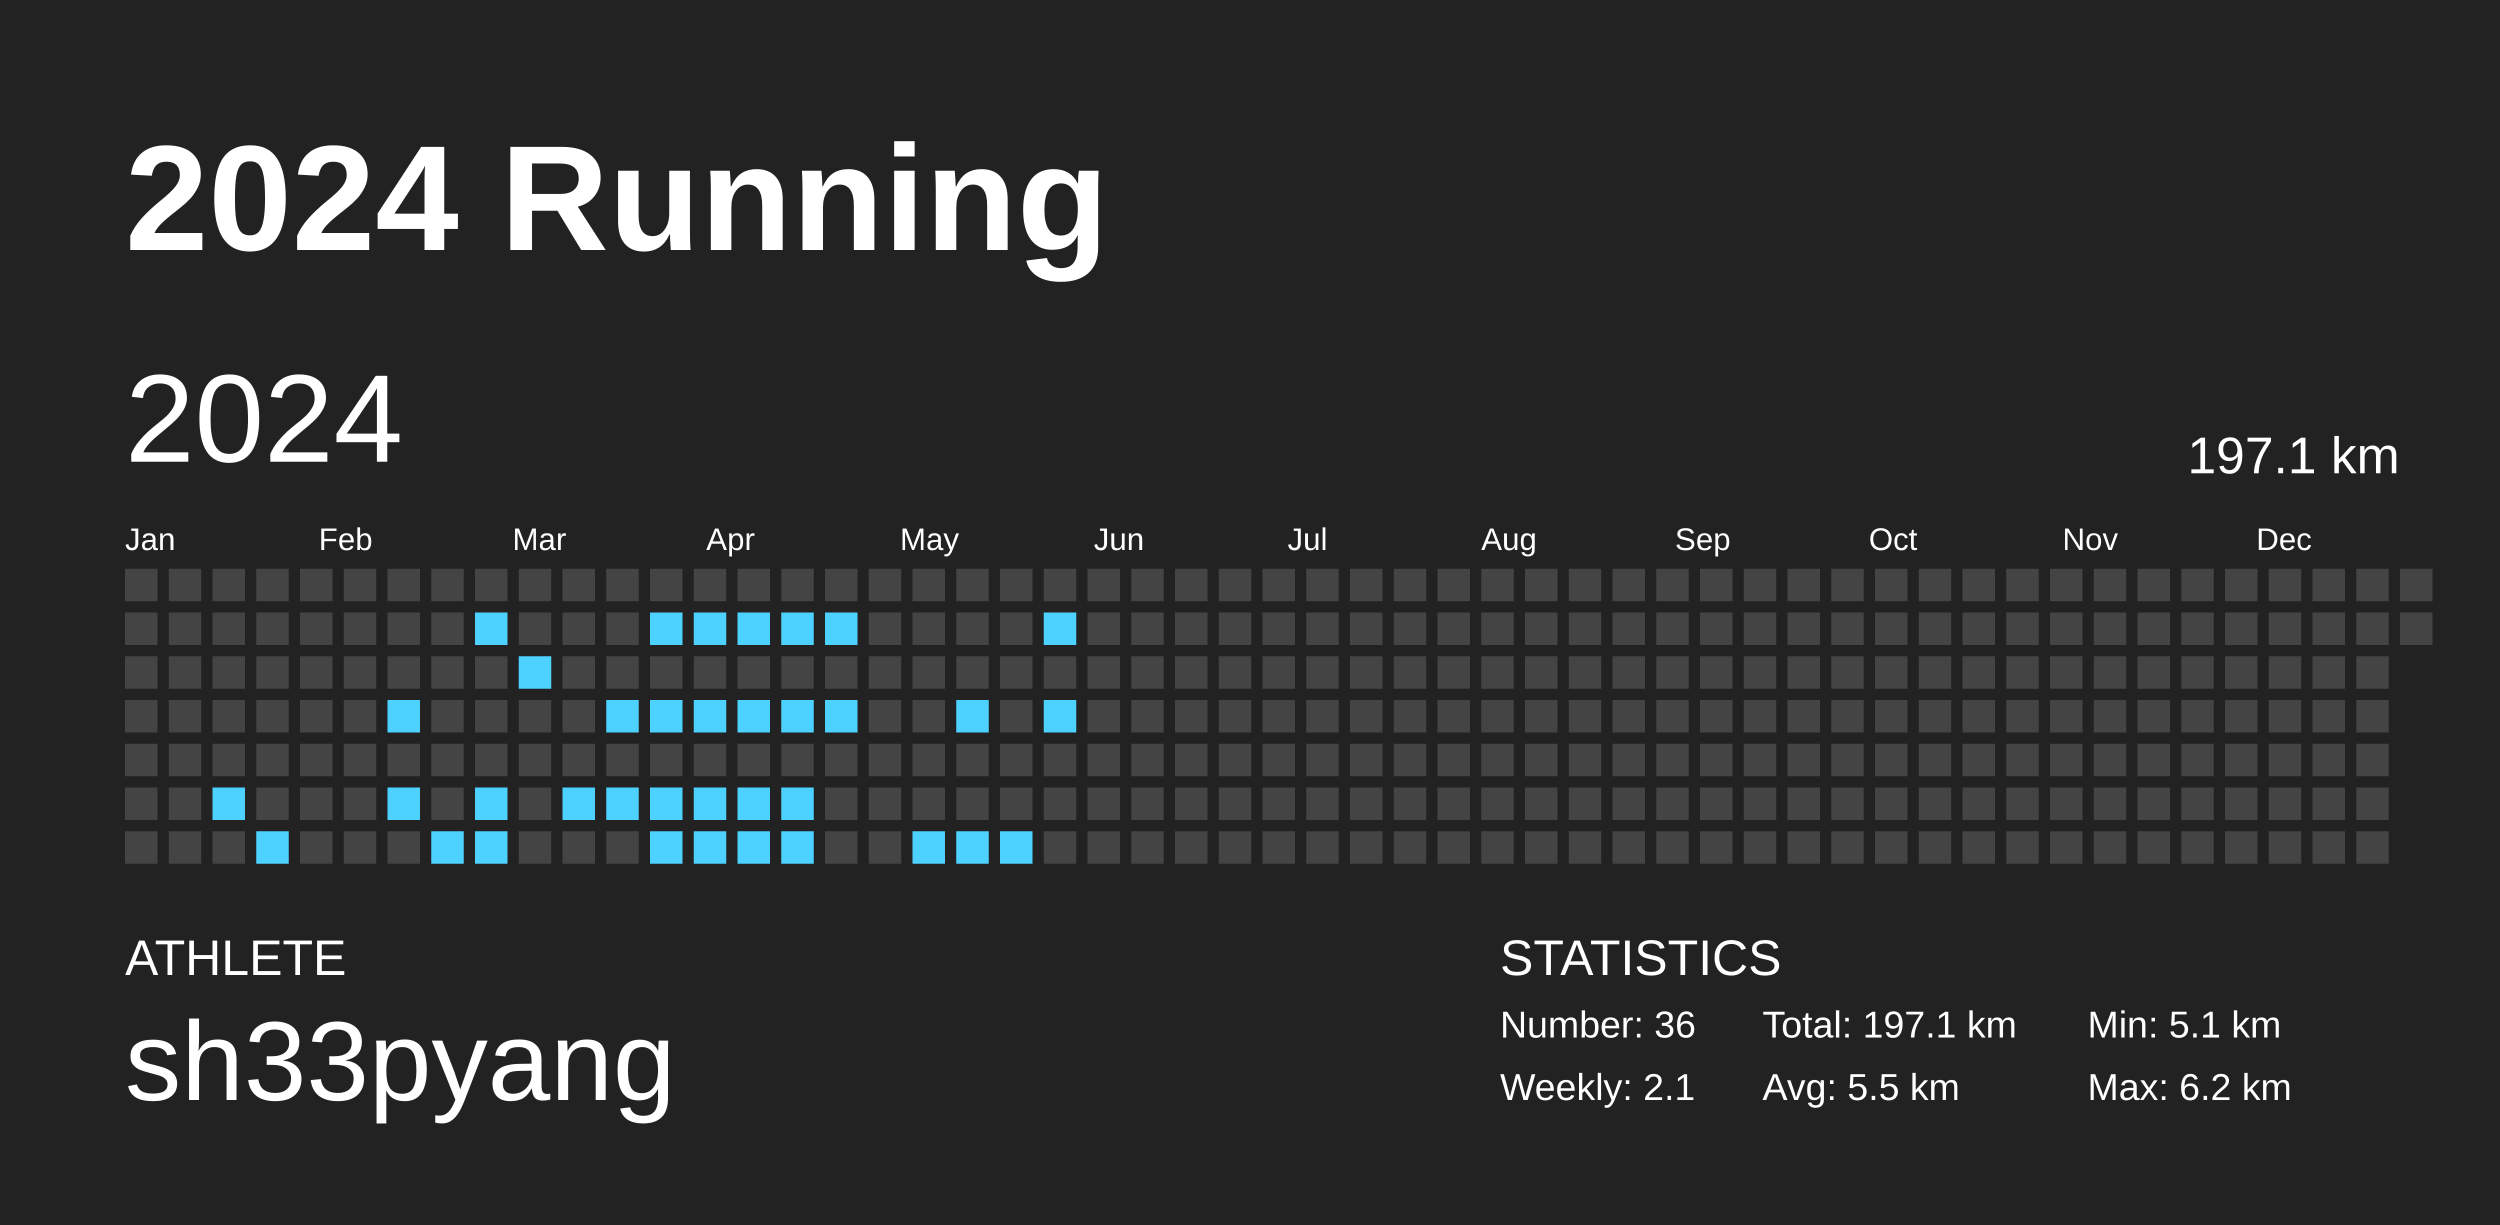
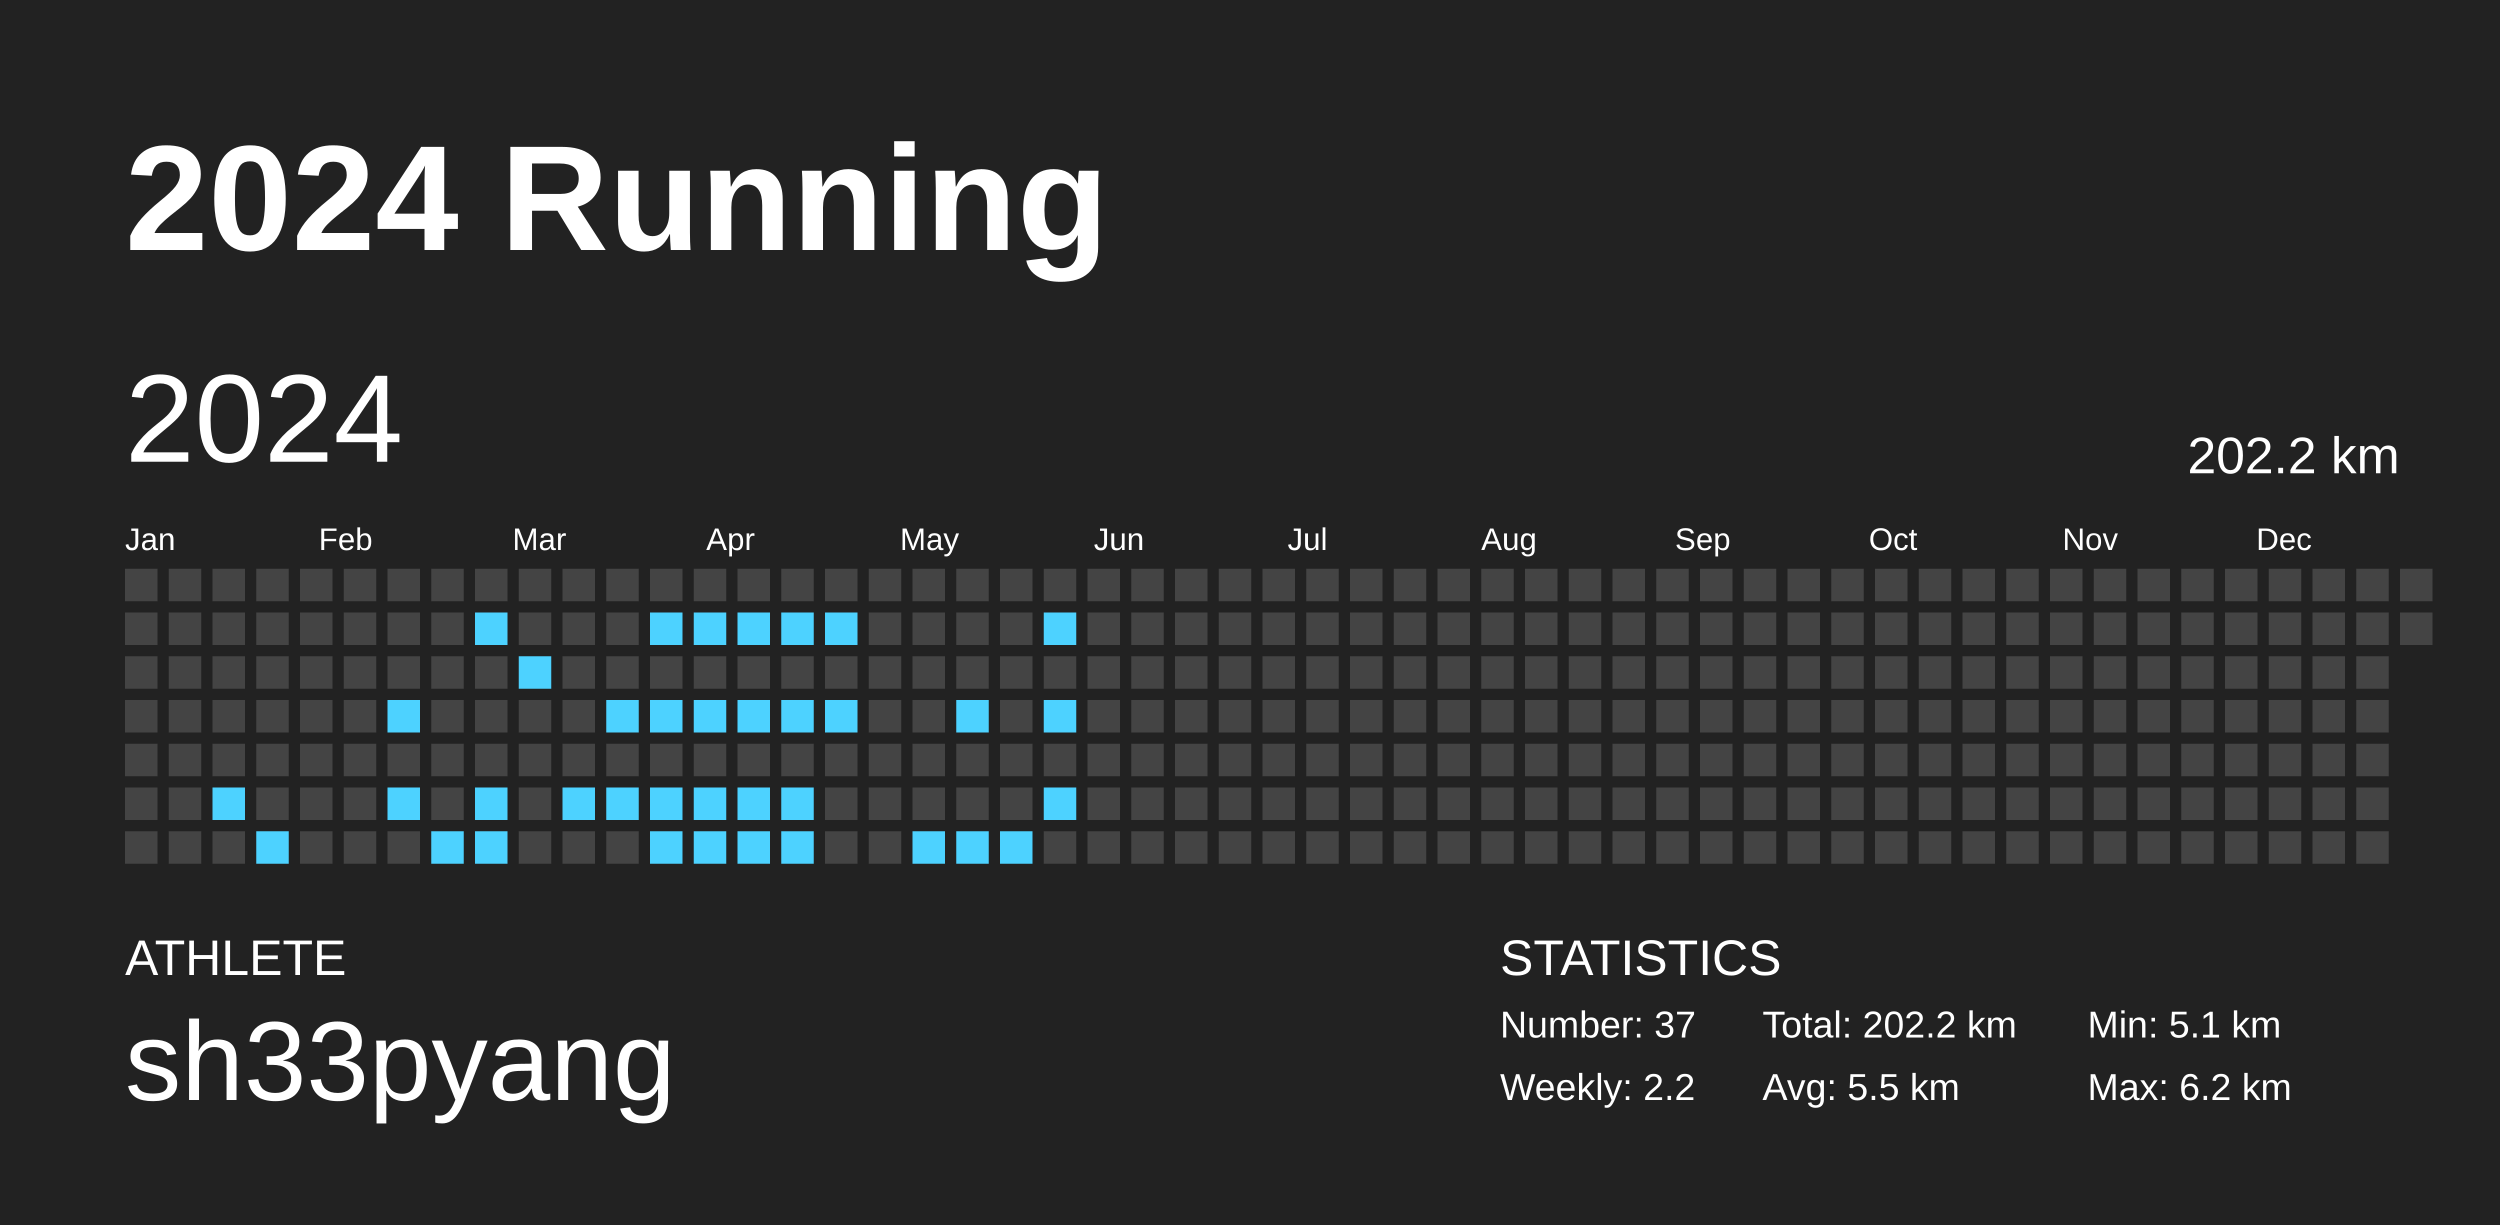
<svg xmlns="http://www.w3.org/2000/svg" baseProfile="full" height="98mm" version="1.1" viewBox="0,0,200,98" width="200mm">
  <defs />
  <rect fill="#222222" height="98" width="200" x="0" y="0" />
  <text fill="#FFFFFF" style="font-size:12px; font-family:Arial; font-weight:bold;" x="10" y="20">2024 Running</text>
  <text fill="#FFFFFF" style="font-size:4px; font-family:Arial" x="10" y="78">ATHLETE</text>
  <text fill="#FFFFFF" style="font-size:9px; font-family:Arial" x="10" y="88">sh33pyang</text>
  <text fill="#FFFFFF" style="font-size:4px; font-family:Arial" x="120" y="78">STATISTICS</text>
-   <text fill="#FFFFFF" style="font-size:3px; font-family:Arial" x="120" y="83">Number: 36</text>
-   <text fill="#FFFFFF" style="font-size:3px; font-family:Arial" x="120" y="88">Weekly: 2.1</text>
-   <text fill="#FFFFFF" style="font-size:3px; font-family:Arial" x="141" y="83">Total: 197.1 km</text>
+   <text fill="#FFFFFF" style="font-size:3px; font-family:Arial" x="120" y="83">Number: 37</text>
+   <text fill="#FFFFFF" style="font-size:3px; font-family:Arial" x="120" y="88">Weekly: 2.2</text>
+   <text fill="#FFFFFF" style="font-size:3px; font-family:Arial" x="141" y="83">Total: 202.2 km</text>
  <text fill="#FFFFFF" style="font-size:3px; font-family:Arial" x="141" y="88">Avg: 5.5 km</text>
  <text fill="#FFFFFF" style="font-size:3px; font-family:Arial" x="167" y="83">Min: 5.1 km</text>
  <text fill="#FFFFFF" style="font-size:3px; font-family:Arial" x="167" y="88">Max: 6.2 km</text>
  <text dominant-baseline="hanging" fill="#FFFFFF" style="font-size:10.0px; font-family:Arial;" x="10" y="30">2024</text>
-   <text dominant-baseline="hanging" fill="#FFFFFF" style="font-size:4.125px; font-family:Arial;" x="175" y="35">197.1 km</text>
+   <text dominant-baseline="hanging" fill="#FFFFFF" style="font-size:4.125px; font-family:Arial;" x="175" y="35">202.2 km</text>
  <text fill="#FFFFFF" style="font-size:2.5px; font-family:Arial" x="10.0" y="44">Jan</text>
  <text fill="#FFFFFF" style="font-size:2.5px; font-family:Arial" x="25.5" y="44">Feb</text>
  <text fill="#FFFFFF" style="font-size:2.5px; font-family:Arial" x="41.0" y="44">Mar</text>
  <text fill="#FFFFFF" style="font-size:2.5px; font-family:Arial" x="56.5" y="44">Apr</text>
  <text fill="#FFFFFF" style="font-size:2.5px; font-family:Arial" x="72.0" y="44">May</text>
  <text fill="#FFFFFF" style="font-size:2.5px; font-family:Arial" x="87.5" y="44">Jun</text>
  <text fill="#FFFFFF" style="font-size:2.5px; font-family:Arial" x="103.0" y="44">Jul</text>
  <text fill="#FFFFFF" style="font-size:2.5px; font-family:Arial" x="118.5" y="44">Aug</text>
  <text fill="#FFFFFF" style="font-size:2.5px; font-family:Arial" x="134.0" y="44">Sep</text>
  <text fill="#FFFFFF" style="font-size:2.5px; font-family:Arial" x="149.5" y="44">Oct</text>
  <text fill="#FFFFFF" style="font-size:2.5px; font-family:Arial" x="165.0" y="44">Nov</text>
  <text fill="#FFFFFF" style="font-size:2.5px; font-family:Arial" x="180.5" y="44">Dec</text>
  <rect fill="#444444" height="2.6" width="2.6" x="10.0" y="45.5" />
  <rect fill="#444444" height="2.6" width="2.6" x="10.0" y="49.0" />
  <rect fill="#444444" height="2.6" width="2.6" x="10.0" y="52.5" />
  <rect fill="#444444" height="2.6" width="2.6" x="10.0" y="56.0" />
  <rect fill="#444444" height="2.6" width="2.6" x="10.0" y="59.5" />
  <rect fill="#444444" height="2.6" width="2.6" x="10.0" y="63.0" />
  <rect fill="#444444" height="2.6" width="2.6" x="10.0" y="66.5" />
  <rect fill="#444444" height="2.6" width="2.6" x="13.5" y="45.5" />
  <rect fill="#444444" height="2.6" width="2.6" x="13.5" y="49.0" />
  <rect fill="#444444" height="2.6" width="2.6" x="13.5" y="52.5" />
  <rect fill="#444444" height="2.6" width="2.6" x="13.5" y="56.0" />
  <rect fill="#444444" height="2.6" width="2.6" x="13.5" y="59.5" />
  <rect fill="#444444" height="2.6" width="2.6" x="13.5" y="63.0" />
  <rect fill="#444444" height="2.6" width="2.6" x="13.5" y="66.5" />
  <rect fill="#444444" height="2.6" width="2.6" x="17.0" y="45.5" />
  <rect fill="#444444" height="2.6" width="2.6" x="17.0" y="49.0" />
  <rect fill="#444444" height="2.6" width="2.6" x="17.0" y="52.5" />
  <rect fill="#444444" height="2.6" width="2.6" x="17.0" y="56.0" />
  <rect fill="#444444" height="2.6" width="2.6" x="17.0" y="59.5" />
  <rect fill="#4dd2ff" height="2.6" width="2.6" x="17.0" y="63.0" />
  <rect fill="#444444" height="2.6" width="2.6" x="17.0" y="66.5" />
  <rect fill="#444444" height="2.6" width="2.6" x="20.5" y="45.5" />
  <rect fill="#444444" height="2.6" width="2.6" x="20.5" y="49.0" />
  <rect fill="#444444" height="2.6" width="2.6" x="20.5" y="52.5" />
  <rect fill="#444444" height="2.6" width="2.6" x="20.5" y="56.0" />
  <rect fill="#444444" height="2.6" width="2.6" x="20.5" y="59.5" />
  <rect fill="#444444" height="2.6" width="2.6" x="20.5" y="63.0" />
  <rect fill="#4dd2ff" height="2.6" width="2.6" x="20.5" y="66.5" />
  <rect fill="#444444" height="2.6" width="2.6" x="24.0" y="45.5" />
  <rect fill="#444444" height="2.6" width="2.6" x="24.0" y="49.0" />
  <rect fill="#444444" height="2.6" width="2.6" x="24.0" y="52.5" />
  <rect fill="#444444" height="2.6" width="2.6" x="24.0" y="56.0" />
  <rect fill="#444444" height="2.6" width="2.6" x="24.0" y="59.5" />
  <rect fill="#444444" height="2.6" width="2.6" x="24.0" y="63.0" />
  <rect fill="#444444" height="2.6" width="2.6" x="24.0" y="66.5" />
  <rect fill="#444444" height="2.6" width="2.6" x="27.5" y="45.5" />
  <rect fill="#444444" height="2.6" width="2.6" x="27.5" y="49.0" />
  <rect fill="#444444" height="2.6" width="2.6" x="27.5" y="52.5" />
  <rect fill="#444444" height="2.6" width="2.6" x="27.5" y="56.0" />
  <rect fill="#444444" height="2.6" width="2.6" x="27.5" y="59.5" />
  <rect fill="#444444" height="2.6" width="2.6" x="27.5" y="63.0" />
  <rect fill="#444444" height="2.6" width="2.6" x="27.5" y="66.5" />
  <rect fill="#444444" height="2.6" width="2.6" x="31.0" y="45.5" />
  <rect fill="#444444" height="2.6" width="2.6" x="31.0" y="49.0" />
  <rect fill="#444444" height="2.6" width="2.6" x="31.0" y="52.5" />
  <rect fill="#4dd2ff" height="2.6" width="2.6" x="31.0" y="56.0" />
  <rect fill="#444444" height="2.6" width="2.6" x="31.0" y="59.5" />
  <rect fill="#4dd2ff" height="2.6" width="2.6" x="31.0" y="63.0" />
  <rect fill="#444444" height="2.6" width="2.6" x="31.0" y="66.5" />
  <rect fill="#444444" height="2.6" width="2.6" x="34.5" y="45.5" />
  <rect fill="#444444" height="2.6" width="2.6" x="34.5" y="49.0" />
  <rect fill="#444444" height="2.6" width="2.6" x="34.5" y="52.5" />
  <rect fill="#444444" height="2.6" width="2.6" x="34.5" y="56.0" />
  <rect fill="#444444" height="2.6" width="2.6" x="34.5" y="59.5" />
  <rect fill="#444444" height="2.6" width="2.6" x="34.5" y="63.0" />
  <rect fill="#4dd2ff" height="2.6" width="2.6" x="34.5" y="66.5" />
  <rect fill="#444444" height="2.6" width="2.6" x="38.0" y="45.5" />
  <rect fill="#4dd2ff" height="2.6" width="2.6" x="38.0" y="49.0" />
  <rect fill="#444444" height="2.6" width="2.6" x="38.0" y="52.5" />
  <rect fill="#444444" height="2.6" width="2.6" x="38.0" y="56.0" />
  <rect fill="#444444" height="2.6" width="2.6" x="38.0" y="59.5" />
  <rect fill="#4dd2ff" height="2.6" width="2.6" x="38.0" y="63.0" />
  <rect fill="#4dd2ff" height="2.6" width="2.6" x="38.0" y="66.5" />
  <rect fill="#444444" height="2.6" width="2.6" x="41.5" y="45.5" />
  <rect fill="#444444" height="2.6" width="2.6" x="41.5" y="49.0" />
  <rect fill="#4dd2ff" height="2.6" width="2.6" x="41.5" y="52.5" />
  <rect fill="#444444" height="2.6" width="2.6" x="41.5" y="56.0" />
  <rect fill="#444444" height="2.6" width="2.6" x="41.5" y="59.5" />
  <rect fill="#444444" height="2.6" width="2.6" x="41.5" y="63.0" />
  <rect fill="#444444" height="2.6" width="2.6" x="41.5" y="66.5" />
  <rect fill="#444444" height="2.6" width="2.6" x="45.0" y="45.5" />
  <rect fill="#444444" height="2.6" width="2.6" x="45.0" y="49.0" />
  <rect fill="#444444" height="2.6" width="2.6" x="45.0" y="52.5" />
  <rect fill="#444444" height="2.6" width="2.6" x="45.0" y="56.0" />
  <rect fill="#444444" height="2.6" width="2.6" x="45.0" y="59.5" />
  <rect fill="#4dd2ff" height="2.6" width="2.6" x="45.0" y="63.0" />
  <rect fill="#444444" height="2.6" width="2.6" x="45.0" y="66.5" />
  <rect fill="#444444" height="2.6" width="2.6" x="48.5" y="45.5" />
  <rect fill="#444444" height="2.6" width="2.6" x="48.5" y="49.0" />
  <rect fill="#444444" height="2.6" width="2.6" x="48.5" y="52.5" />
  <rect fill="#4dd2ff" height="2.6" width="2.6" x="48.5" y="56.0" />
  <rect fill="#444444" height="2.6" width="2.6" x="48.5" y="59.5" />
  <rect fill="#4dd2ff" height="2.6" width="2.6" x="48.5" y="63.0" />
  <rect fill="#444444" height="2.6" width="2.6" x="48.5" y="66.5" />
  <rect fill="#444444" height="2.6" width="2.6" x="52.0" y="45.5" />
  <rect fill="#4dd2ff" height="2.6" width="2.6" x="52.0" y="49.0" />
  <rect fill="#444444" height="2.6" width="2.6" x="52.0" y="52.5" />
  <rect fill="#4dd2ff" height="2.6" width="2.6" x="52.0" y="56.0" />
  <rect fill="#444444" height="2.6" width="2.6" x="52.0" y="59.5" />
  <rect fill="#4dd2ff" height="2.6" width="2.6" x="52.0" y="63.0" />
  <rect fill="#4dd2ff" height="2.6" width="2.6" x="52.0" y="66.5" />
  <rect fill="#444444" height="2.6" width="2.6" x="55.5" y="45.5" />
  <rect fill="#4dd2ff" height="2.6" width="2.6" x="55.5" y="49.0" />
  <rect fill="#444444" height="2.6" width="2.6" x="55.5" y="52.5" />
  <rect fill="#4dd2ff" height="2.6" width="2.6" x="55.5" y="56.0" />
  <rect fill="#444444" height="2.6" width="2.6" x="55.5" y="59.5" />
  <rect fill="#4dd2ff" height="2.6" width="2.6" x="55.5" y="63.0" />
  <rect fill="#4dd2ff" height="2.6" width="2.6" x="55.5" y="66.5" />
  <rect fill="#444444" height="2.6" width="2.6" x="59.0" y="45.5" />
  <rect fill="#4dd2ff" height="2.6" width="2.6" x="59.0" y="49.0" />
  <rect fill="#444444" height="2.6" width="2.6" x="59.0" y="52.5" />
  <rect fill="#4dd2ff" height="2.6" width="2.6" x="59.0" y="56.0" />
  <rect fill="#444444" height="2.6" width="2.6" x="59.0" y="59.5" />
  <rect fill="#4dd2ff" height="2.6" width="2.6" x="59.0" y="63.0" />
  <rect fill="#4dd2ff" height="2.6" width="2.6" x="59.0" y="66.5" />
  <rect fill="#444444" height="2.6" width="2.6" x="62.5" y="45.5" />
  <rect fill="#4dd2ff" height="2.6" width="2.6" x="62.5" y="49.0" />
  <rect fill="#444444" height="2.6" width="2.6" x="62.5" y="52.5" />
  <rect fill="#4dd2ff" height="2.6" width="2.6" x="62.5" y="56.0" />
  <rect fill="#444444" height="2.6" width="2.6" x="62.5" y="59.5" />
  <rect fill="#4dd2ff" height="2.6" width="2.6" x="62.5" y="63.0" />
  <rect fill="#4dd2ff" height="2.6" width="2.6" x="62.5" y="66.5" />
  <rect fill="#444444" height="2.6" width="2.6" x="66.0" y="45.5" />
  <rect fill="#4dd2ff" height="2.6" width="2.6" x="66.0" y="49.0" />
  <rect fill="#444444" height="2.6" width="2.6" x="66.0" y="52.5" />
  <rect fill="#4dd2ff" height="2.6" width="2.6" x="66.0" y="56.0" />
  <rect fill="#444444" height="2.6" width="2.6" x="66.0" y="59.5" />
  <rect fill="#444444" height="2.6" width="2.6" x="66.0" y="63.0" />
  <rect fill="#444444" height="2.6" width="2.6" x="66.0" y="66.5" />
  <rect fill="#444444" height="2.6" width="2.6" x="69.5" y="45.5" />
  <rect fill="#444444" height="2.6" width="2.6" x="69.5" y="49.0" />
  <rect fill="#444444" height="2.6" width="2.6" x="69.5" y="52.5" />
  <rect fill="#444444" height="2.6" width="2.6" x="69.5" y="56.0" />
  <rect fill="#444444" height="2.6" width="2.6" x="69.5" y="59.5" />
  <rect fill="#444444" height="2.6" width="2.6" x="69.5" y="63.0" />
  <rect fill="#444444" height="2.6" width="2.6" x="69.5" y="66.5" />
  <rect fill="#444444" height="2.6" width="2.6" x="73.0" y="45.5" />
  <rect fill="#444444" height="2.6" width="2.6" x="73.0" y="49.0" />
  <rect fill="#444444" height="2.6" width="2.6" x="73.0" y="52.5" />
  <rect fill="#444444" height="2.6" width="2.6" x="73.0" y="56.0" />
  <rect fill="#444444" height="2.6" width="2.6" x="73.0" y="59.5" />
  <rect fill="#444444" height="2.6" width="2.6" x="73.0" y="63.0" />
  <rect fill="#4dd2ff" height="2.6" width="2.6" x="73.0" y="66.5" />
  <rect fill="#444444" height="2.6" width="2.6" x="76.5" y="45.5" />
  <rect fill="#444444" height="2.6" width="2.6" x="76.5" y="49.0" />
  <rect fill="#444444" height="2.6" width="2.6" x="76.5" y="52.5" />
  <rect fill="#4dd2ff" height="2.6" width="2.6" x="76.5" y="56.0" />
  <rect fill="#444444" height="2.6" width="2.6" x="76.5" y="59.5" />
  <rect fill="#444444" height="2.6" width="2.6" x="76.5" y="63.0" />
  <rect fill="#4dd2ff" height="2.6" width="2.6" x="76.5" y="66.5" />
  <rect fill="#444444" height="2.6" width="2.6" x="80.0" y="45.5" />
  <rect fill="#444444" height="2.6" width="2.6" x="80.0" y="49.0" />
  <rect fill="#444444" height="2.6" width="2.6" x="80.0" y="52.5" />
  <rect fill="#444444" height="2.6" width="2.6" x="80.0" y="56.0" />
  <rect fill="#444444" height="2.6" width="2.6" x="80.0" y="59.5" />
  <rect fill="#444444" height="2.6" width="2.6" x="80.0" y="63.0" />
  <rect fill="#4dd2ff" height="2.6" width="2.6" x="80.0" y="66.5" />
  <rect fill="#444444" height="2.6" width="2.6" x="83.5" y="45.5" />
  <rect fill="#4dd2ff" height="2.6" width="2.6" x="83.5" y="49.0" />
  <rect fill="#444444" height="2.6" width="2.6" x="83.5" y="52.5" />
  <rect fill="#4dd2ff" height="2.6" width="2.6" x="83.5" y="56.0" />
  <rect fill="#444444" height="2.6" width="2.6" x="83.5" y="59.5" />
-   <rect fill="#444444" height="2.6" width="2.6" x="83.5" y="63.0" />
+   <rect fill="#4dd2ff" height="2.6" width="2.6" x="83.5" y="63.0" />
  <rect fill="#444444" height="2.6" width="2.6" x="83.5" y="66.5" />
  <rect fill="#444444" height="2.6" width="2.6" x="87.0" y="45.5" />
  <rect fill="#444444" height="2.6" width="2.6" x="87.0" y="49.0" />
  <rect fill="#444444" height="2.6" width="2.6" x="87.0" y="52.5" />
  <rect fill="#444444" height="2.6" width="2.6" x="87.0" y="56.0" />
  <rect fill="#444444" height="2.6" width="2.6" x="87.0" y="59.5" />
  <rect fill="#444444" height="2.6" width="2.6" x="87.0" y="63.0" />
  <rect fill="#444444" height="2.6" width="2.6" x="87.0" y="66.5" />
  <rect fill="#444444" height="2.6" width="2.6" x="90.5" y="45.5" />
  <rect fill="#444444" height="2.6" width="2.6" x="90.5" y="49.0" />
  <rect fill="#444444" height="2.6" width="2.6" x="90.5" y="52.5" />
  <rect fill="#444444" height="2.6" width="2.6" x="90.5" y="56.0" />
  <rect fill="#444444" height="2.6" width="2.6" x="90.5" y="59.5" />
  <rect fill="#444444" height="2.6" width="2.6" x="90.5" y="63.0" />
  <rect fill="#444444" height="2.6" width="2.6" x="90.5" y="66.5" />
  <rect fill="#444444" height="2.6" width="2.6" x="94.0" y="45.5" />
  <rect fill="#444444" height="2.6" width="2.6" x="94.0" y="49.0" />
  <rect fill="#444444" height="2.6" width="2.6" x="94.0" y="52.5" />
  <rect fill="#444444" height="2.6" width="2.6" x="94.0" y="56.0" />
  <rect fill="#444444" height="2.6" width="2.6" x="94.0" y="59.5" />
  <rect fill="#444444" height="2.6" width="2.6" x="94.0" y="63.0" />
  <rect fill="#444444" height="2.6" width="2.6" x="94.0" y="66.5" />
  <rect fill="#444444" height="2.6" width="2.6" x="97.5" y="45.5" />
  <rect fill="#444444" height="2.6" width="2.6" x="97.5" y="49.0" />
  <rect fill="#444444" height="2.6" width="2.6" x="97.5" y="52.5" />
  <rect fill="#444444" height="2.6" width="2.6" x="97.5" y="56.0" />
  <rect fill="#444444" height="2.6" width="2.6" x="97.5" y="59.5" />
  <rect fill="#444444" height="2.6" width="2.6" x="97.5" y="63.0" />
  <rect fill="#444444" height="2.6" width="2.6" x="97.5" y="66.5" />
  <rect fill="#444444" height="2.6" width="2.6" x="101.0" y="45.5" />
  <rect fill="#444444" height="2.6" width="2.6" x="101.0" y="49.0" />
  <rect fill="#444444" height="2.6" width="2.6" x="101.0" y="52.5" />
  <rect fill="#444444" height="2.6" width="2.6" x="101.0" y="56.0" />
  <rect fill="#444444" height="2.6" width="2.6" x="101.0" y="59.5" />
  <rect fill="#444444" height="2.6" width="2.6" x="101.0" y="63.0" />
  <rect fill="#444444" height="2.6" width="2.6" x="101.0" y="66.5" />
  <rect fill="#444444" height="2.6" width="2.6" x="104.5" y="45.5" />
  <rect fill="#444444" height="2.6" width="2.6" x="104.5" y="49.0" />
  <rect fill="#444444" height="2.6" width="2.6" x="104.5" y="52.5" />
  <rect fill="#444444" height="2.6" width="2.6" x="104.5" y="56.0" />
  <rect fill="#444444" height="2.6" width="2.6" x="104.5" y="59.5" />
  <rect fill="#444444" height="2.6" width="2.6" x="104.5" y="63.0" />
  <rect fill="#444444" height="2.6" width="2.6" x="104.5" y="66.5" />
  <rect fill="#444444" height="2.6" width="2.6" x="108.0" y="45.5" />
  <rect fill="#444444" height="2.6" width="2.6" x="108.0" y="49.0" />
  <rect fill="#444444" height="2.6" width="2.6" x="108.0" y="52.5" />
  <rect fill="#444444" height="2.6" width="2.6" x="108.0" y="56.0" />
  <rect fill="#444444" height="2.6" width="2.6" x="108.0" y="59.5" />
  <rect fill="#444444" height="2.6" width="2.6" x="108.0" y="63.0" />
  <rect fill="#444444" height="2.6" width="2.6" x="108.0" y="66.5" />
  <rect fill="#444444" height="2.6" width="2.6" x="111.5" y="45.5" />
  <rect fill="#444444" height="2.6" width="2.6" x="111.5" y="49.0" />
  <rect fill="#444444" height="2.6" width="2.6" x="111.5" y="52.5" />
  <rect fill="#444444" height="2.6" width="2.6" x="111.5" y="56.0" />
  <rect fill="#444444" height="2.6" width="2.6" x="111.5" y="59.5" />
  <rect fill="#444444" height="2.6" width="2.6" x="111.5" y="63.0" />
  <rect fill="#444444" height="2.6" width="2.6" x="111.5" y="66.5" />
  <rect fill="#444444" height="2.6" width="2.6" x="115.0" y="45.5" />
  <rect fill="#444444" height="2.6" width="2.6" x="115.0" y="49.0" />
  <rect fill="#444444" height="2.6" width="2.6" x="115.0" y="52.5" />
  <rect fill="#444444" height="2.6" width="2.6" x="115.0" y="56.0" />
  <rect fill="#444444" height="2.6" width="2.6" x="115.0" y="59.5" />
  <rect fill="#444444" height="2.6" width="2.6" x="115.0" y="63.0" />
  <rect fill="#444444" height="2.6" width="2.6" x="115.0" y="66.5" />
  <rect fill="#444444" height="2.6" width="2.6" x="118.5" y="45.5" />
  <rect fill="#444444" height="2.6" width="2.6" x="118.5" y="49.0" />
  <rect fill="#444444" height="2.6" width="2.6" x="118.5" y="52.5" />
  <rect fill="#444444" height="2.6" width="2.6" x="118.5" y="56.0" />
  <rect fill="#444444" height="2.6" width="2.6" x="118.5" y="59.5" />
  <rect fill="#444444" height="2.6" width="2.6" x="118.5" y="63.0" />
  <rect fill="#444444" height="2.6" width="2.6" x="118.5" y="66.5" />
  <rect fill="#444444" height="2.6" width="2.6" x="122.0" y="45.5" />
  <rect fill="#444444" height="2.6" width="2.6" x="122.0" y="49.0" />
  <rect fill="#444444" height="2.6" width="2.6" x="122.0" y="52.5" />
  <rect fill="#444444" height="2.6" width="2.6" x="122.0" y="56.0" />
  <rect fill="#444444" height="2.6" width="2.6" x="122.0" y="59.5" />
  <rect fill="#444444" height="2.6" width="2.6" x="122.0" y="63.0" />
  <rect fill="#444444" height="2.6" width="2.6" x="122.0" y="66.5" />
  <rect fill="#444444" height="2.6" width="2.6" x="125.5" y="45.5" />
  <rect fill="#444444" height="2.6" width="2.6" x="125.5" y="49.0" />
  <rect fill="#444444" height="2.6" width="2.6" x="125.5" y="52.5" />
  <rect fill="#444444" height="2.6" width="2.6" x="125.5" y="56.0" />
  <rect fill="#444444" height="2.6" width="2.6" x="125.5" y="59.5" />
  <rect fill="#444444" height="2.6" width="2.6" x="125.5" y="63.0" />
  <rect fill="#444444" height="2.6" width="2.6" x="125.5" y="66.5" />
  <rect fill="#444444" height="2.6" width="2.6" x="129.0" y="45.5" />
  <rect fill="#444444" height="2.6" width="2.6" x="129.0" y="49.0" />
  <rect fill="#444444" height="2.6" width="2.6" x="129.0" y="52.5" />
  <rect fill="#444444" height="2.6" width="2.6" x="129.0" y="56.0" />
  <rect fill="#444444" height="2.6" width="2.6" x="129.0" y="59.5" />
  <rect fill="#444444" height="2.6" width="2.6" x="129.0" y="63.0" />
  <rect fill="#444444" height="2.6" width="2.6" x="129.0" y="66.5" />
  <rect fill="#444444" height="2.6" width="2.6" x="132.5" y="45.5" />
  <rect fill="#444444" height="2.6" width="2.6" x="132.5" y="49.0" />
  <rect fill="#444444" height="2.6" width="2.6" x="132.5" y="52.5" />
  <rect fill="#444444" height="2.6" width="2.6" x="132.5" y="56.0" />
  <rect fill="#444444" height="2.6" width="2.6" x="132.5" y="59.5" />
  <rect fill="#444444" height="2.6" width="2.6" x="132.5" y="63.0" />
  <rect fill="#444444" height="2.6" width="2.6" x="132.5" y="66.5" />
  <rect fill="#444444" height="2.6" width="2.6" x="136.0" y="45.5" />
  <rect fill="#444444" height="2.6" width="2.6" x="136.0" y="49.0" />
  <rect fill="#444444" height="2.6" width="2.6" x="136.0" y="52.5" />
  <rect fill="#444444" height="2.6" width="2.6" x="136.0" y="56.0" />
  <rect fill="#444444" height="2.6" width="2.6" x="136.0" y="59.5" />
  <rect fill="#444444" height="2.6" width="2.6" x="136.0" y="63.0" />
  <rect fill="#444444" height="2.6" width="2.6" x="136.0" y="66.5" />
  <rect fill="#444444" height="2.6" width="2.6" x="139.5" y="45.5" />
  <rect fill="#444444" height="2.6" width="2.6" x="139.5" y="49.0" />
  <rect fill="#444444" height="2.6" width="2.6" x="139.5" y="52.5" />
  <rect fill="#444444" height="2.6" width="2.6" x="139.5" y="56.0" />
  <rect fill="#444444" height="2.6" width="2.6" x="139.5" y="59.5" />
  <rect fill="#444444" height="2.6" width="2.6" x="139.5" y="63.0" />
  <rect fill="#444444" height="2.6" width="2.6" x="139.5" y="66.5" />
  <rect fill="#444444" height="2.6" width="2.6" x="143.0" y="45.5" />
  <rect fill="#444444" height="2.6" width="2.6" x="143.0" y="49.0" />
  <rect fill="#444444" height="2.6" width="2.6" x="143.0" y="52.5" />
  <rect fill="#444444" height="2.6" width="2.6" x="143.0" y="56.0" />
  <rect fill="#444444" height="2.6" width="2.6" x="143.0" y="59.5" />
  <rect fill="#444444" height="2.6" width="2.6" x="143.0" y="63.0" />
  <rect fill="#444444" height="2.6" width="2.6" x="143.0" y="66.5" />
  <rect fill="#444444" height="2.6" width="2.6" x="146.5" y="45.5" />
  <rect fill="#444444" height="2.6" width="2.6" x="146.5" y="49.0" />
  <rect fill="#444444" height="2.6" width="2.6" x="146.5" y="52.5" />
  <rect fill="#444444" height="2.6" width="2.6" x="146.5" y="56.0" />
  <rect fill="#444444" height="2.6" width="2.6" x="146.5" y="59.5" />
  <rect fill="#444444" height="2.6" width="2.6" x="146.5" y="63.0" />
  <rect fill="#444444" height="2.6" width="2.6" x="146.5" y="66.5" />
  <rect fill="#444444" height="2.6" width="2.6" x="150.0" y="45.5" />
  <rect fill="#444444" height="2.6" width="2.6" x="150.0" y="49.0" />
  <rect fill="#444444" height="2.6" width="2.6" x="150.0" y="52.5" />
  <rect fill="#444444" height="2.6" width="2.6" x="150.0" y="56.0" />
  <rect fill="#444444" height="2.6" width="2.6" x="150.0" y="59.5" />
  <rect fill="#444444" height="2.6" width="2.6" x="150.0" y="63.0" />
  <rect fill="#444444" height="2.6" width="2.6" x="150.0" y="66.5" />
  <rect fill="#444444" height="2.6" width="2.6" x="153.5" y="45.5" />
  <rect fill="#444444" height="2.6" width="2.6" x="153.5" y="49.0" />
  <rect fill="#444444" height="2.6" width="2.6" x="153.5" y="52.5" />
  <rect fill="#444444" height="2.6" width="2.6" x="153.5" y="56.0" />
  <rect fill="#444444" height="2.6" width="2.6" x="153.5" y="59.5" />
  <rect fill="#444444" height="2.6" width="2.6" x="153.5" y="63.0" />
  <rect fill="#444444" height="2.6" width="2.6" x="153.5" y="66.5" />
  <rect fill="#444444" height="2.6" width="2.6" x="157.0" y="45.5" />
  <rect fill="#444444" height="2.6" width="2.6" x="157.0" y="49.0" />
  <rect fill="#444444" height="2.6" width="2.6" x="157.0" y="52.5" />
  <rect fill="#444444" height="2.6" width="2.6" x="157.0" y="56.0" />
  <rect fill="#444444" height="2.6" width="2.6" x="157.0" y="59.5" />
  <rect fill="#444444" height="2.6" width="2.6" x="157.0" y="63.0" />
  <rect fill="#444444" height="2.6" width="2.6" x="157.0" y="66.5" />
  <rect fill="#444444" height="2.6" width="2.6" x="160.5" y="45.5" />
  <rect fill="#444444" height="2.6" width="2.6" x="160.5" y="49.0" />
  <rect fill="#444444" height="2.6" width="2.6" x="160.5" y="52.5" />
  <rect fill="#444444" height="2.6" width="2.6" x="160.5" y="56.0" />
  <rect fill="#444444" height="2.6" width="2.6" x="160.5" y="59.5" />
  <rect fill="#444444" height="2.6" width="2.6" x="160.5" y="63.0" />
  <rect fill="#444444" height="2.6" width="2.6" x="160.5" y="66.5" />
  <rect fill="#444444" height="2.6" width="2.6" x="164.0" y="45.5" />
  <rect fill="#444444" height="2.6" width="2.6" x="164.0" y="49.0" />
  <rect fill="#444444" height="2.6" width="2.6" x="164.0" y="52.5" />
  <rect fill="#444444" height="2.6" width="2.6" x="164.0" y="56.0" />
  <rect fill="#444444" height="2.6" width="2.6" x="164.0" y="59.5" />
  <rect fill="#444444" height="2.6" width="2.6" x="164.0" y="63.0" />
  <rect fill="#444444" height="2.6" width="2.6" x="164.0" y="66.5" />
  <rect fill="#444444" height="2.6" width="2.6" x="167.5" y="45.5" />
  <rect fill="#444444" height="2.6" width="2.6" x="167.5" y="49.0" />
  <rect fill="#444444" height="2.6" width="2.6" x="167.5" y="52.5" />
  <rect fill="#444444" height="2.6" width="2.6" x="167.5" y="56.0" />
  <rect fill="#444444" height="2.6" width="2.6" x="167.5" y="59.5" />
  <rect fill="#444444" height="2.6" width="2.6" x="167.5" y="63.0" />
  <rect fill="#444444" height="2.6" width="2.6" x="167.5" y="66.5" />
  <rect fill="#444444" height="2.6" width="2.6" x="171.0" y="45.5" />
  <rect fill="#444444" height="2.6" width="2.6" x="171.0" y="49.0" />
  <rect fill="#444444" height="2.6" width="2.6" x="171.0" y="52.5" />
  <rect fill="#444444" height="2.6" width="2.6" x="171.0" y="56.0" />
  <rect fill="#444444" height="2.6" width="2.6" x="171.0" y="59.5" />
  <rect fill="#444444" height="2.6" width="2.6" x="171.0" y="63.0" />
  <rect fill="#444444" height="2.6" width="2.6" x="171.0" y="66.5" />
  <rect fill="#444444" height="2.6" width="2.6" x="174.5" y="45.5" />
  <rect fill="#444444" height="2.6" width="2.6" x="174.5" y="49.0" />
  <rect fill="#444444" height="2.6" width="2.6" x="174.5" y="52.5" />
  <rect fill="#444444" height="2.6" width="2.6" x="174.5" y="56.0" />
  <rect fill="#444444" height="2.6" width="2.6" x="174.5" y="59.5" />
  <rect fill="#444444" height="2.6" width="2.6" x="174.5" y="63.0" />
  <rect fill="#444444" height="2.6" width="2.6" x="174.5" y="66.5" />
  <rect fill="#444444" height="2.6" width="2.6" x="178.0" y="45.5" />
  <rect fill="#444444" height="2.6" width="2.6" x="178.0" y="49.0" />
  <rect fill="#444444" height="2.6" width="2.6" x="178.0" y="52.5" />
  <rect fill="#444444" height="2.6" width="2.6" x="178.0" y="56.0" />
  <rect fill="#444444" height="2.6" width="2.6" x="178.0" y="59.5" />
  <rect fill="#444444" height="2.6" width="2.6" x="178.0" y="63.0" />
  <rect fill="#444444" height="2.6" width="2.6" x="178.0" y="66.5" />
  <rect fill="#444444" height="2.6" width="2.6" x="181.5" y="45.5" />
  <rect fill="#444444" height="2.6" width="2.6" x="181.5" y="49.0" />
  <rect fill="#444444" height="2.6" width="2.6" x="181.5" y="52.5" />
  <rect fill="#444444" height="2.6" width="2.6" x="181.5" y="56.0" />
  <rect fill="#444444" height="2.6" width="2.6" x="181.5" y="59.5" />
  <rect fill="#444444" height="2.6" width="2.6" x="181.5" y="63.0" />
  <rect fill="#444444" height="2.6" width="2.6" x="181.5" y="66.5" />
  <rect fill="#444444" height="2.6" width="2.6" x="185.0" y="45.5" />
  <rect fill="#444444" height="2.6" width="2.6" x="185.0" y="49.0" />
  <rect fill="#444444" height="2.6" width="2.6" x="185.0" y="52.5" />
  <rect fill="#444444" height="2.6" width="2.6" x="185.0" y="56.0" />
  <rect fill="#444444" height="2.6" width="2.6" x="185.0" y="59.5" />
  <rect fill="#444444" height="2.6" width="2.6" x="185.0" y="63.0" />
  <rect fill="#444444" height="2.6" width="2.6" x="185.0" y="66.5" />
  <rect fill="#444444" height="2.6" width="2.6" x="188.5" y="45.5" />
  <rect fill="#444444" height="2.6" width="2.6" x="188.5" y="49.0" />
  <rect fill="#444444" height="2.6" width="2.6" x="188.5" y="52.5" />
  <rect fill="#444444" height="2.6" width="2.6" x="188.5" y="56.0" />
  <rect fill="#444444" height="2.6" width="2.6" x="188.5" y="59.5" />
  <rect fill="#444444" height="2.6" width="2.6" x="188.5" y="63.0" />
  <rect fill="#444444" height="2.6" width="2.6" x="188.5" y="66.5" />
  <rect fill="#444444" height="2.6" width="2.6" x="192.0" y="45.5" />
  <rect fill="#444444" height="2.6" width="2.6" x="192.0" y="49.0" />
</svg>
